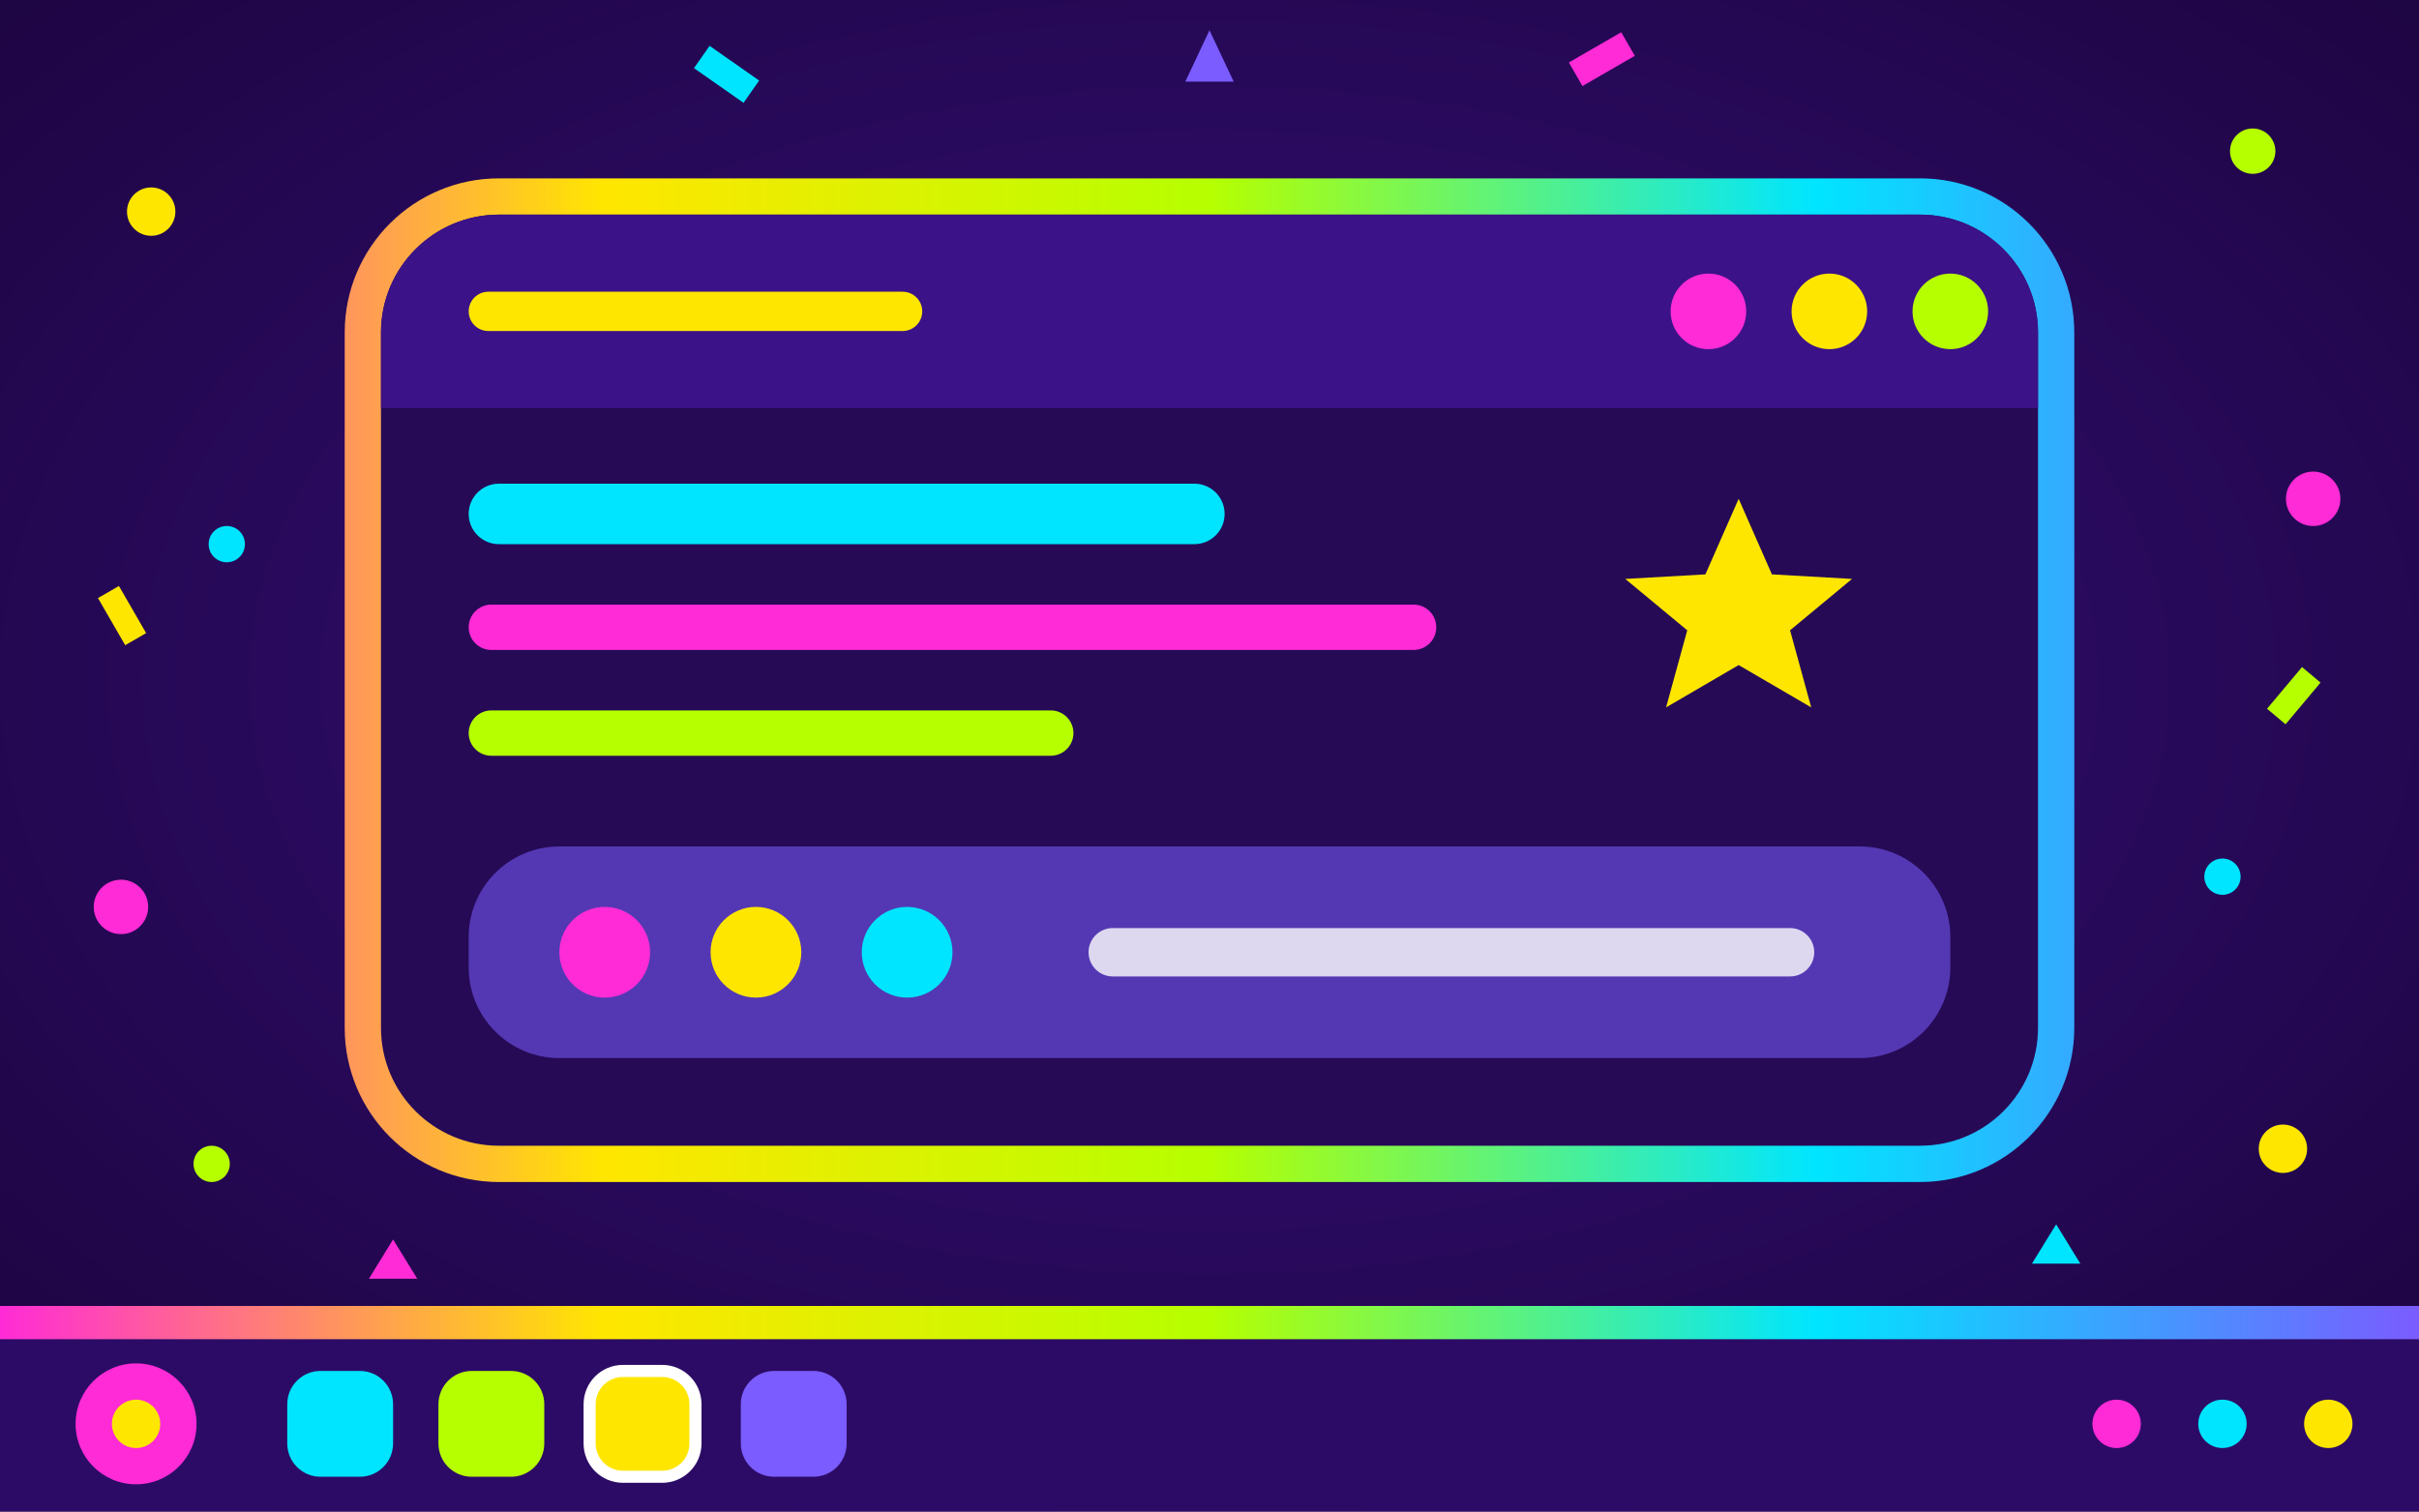
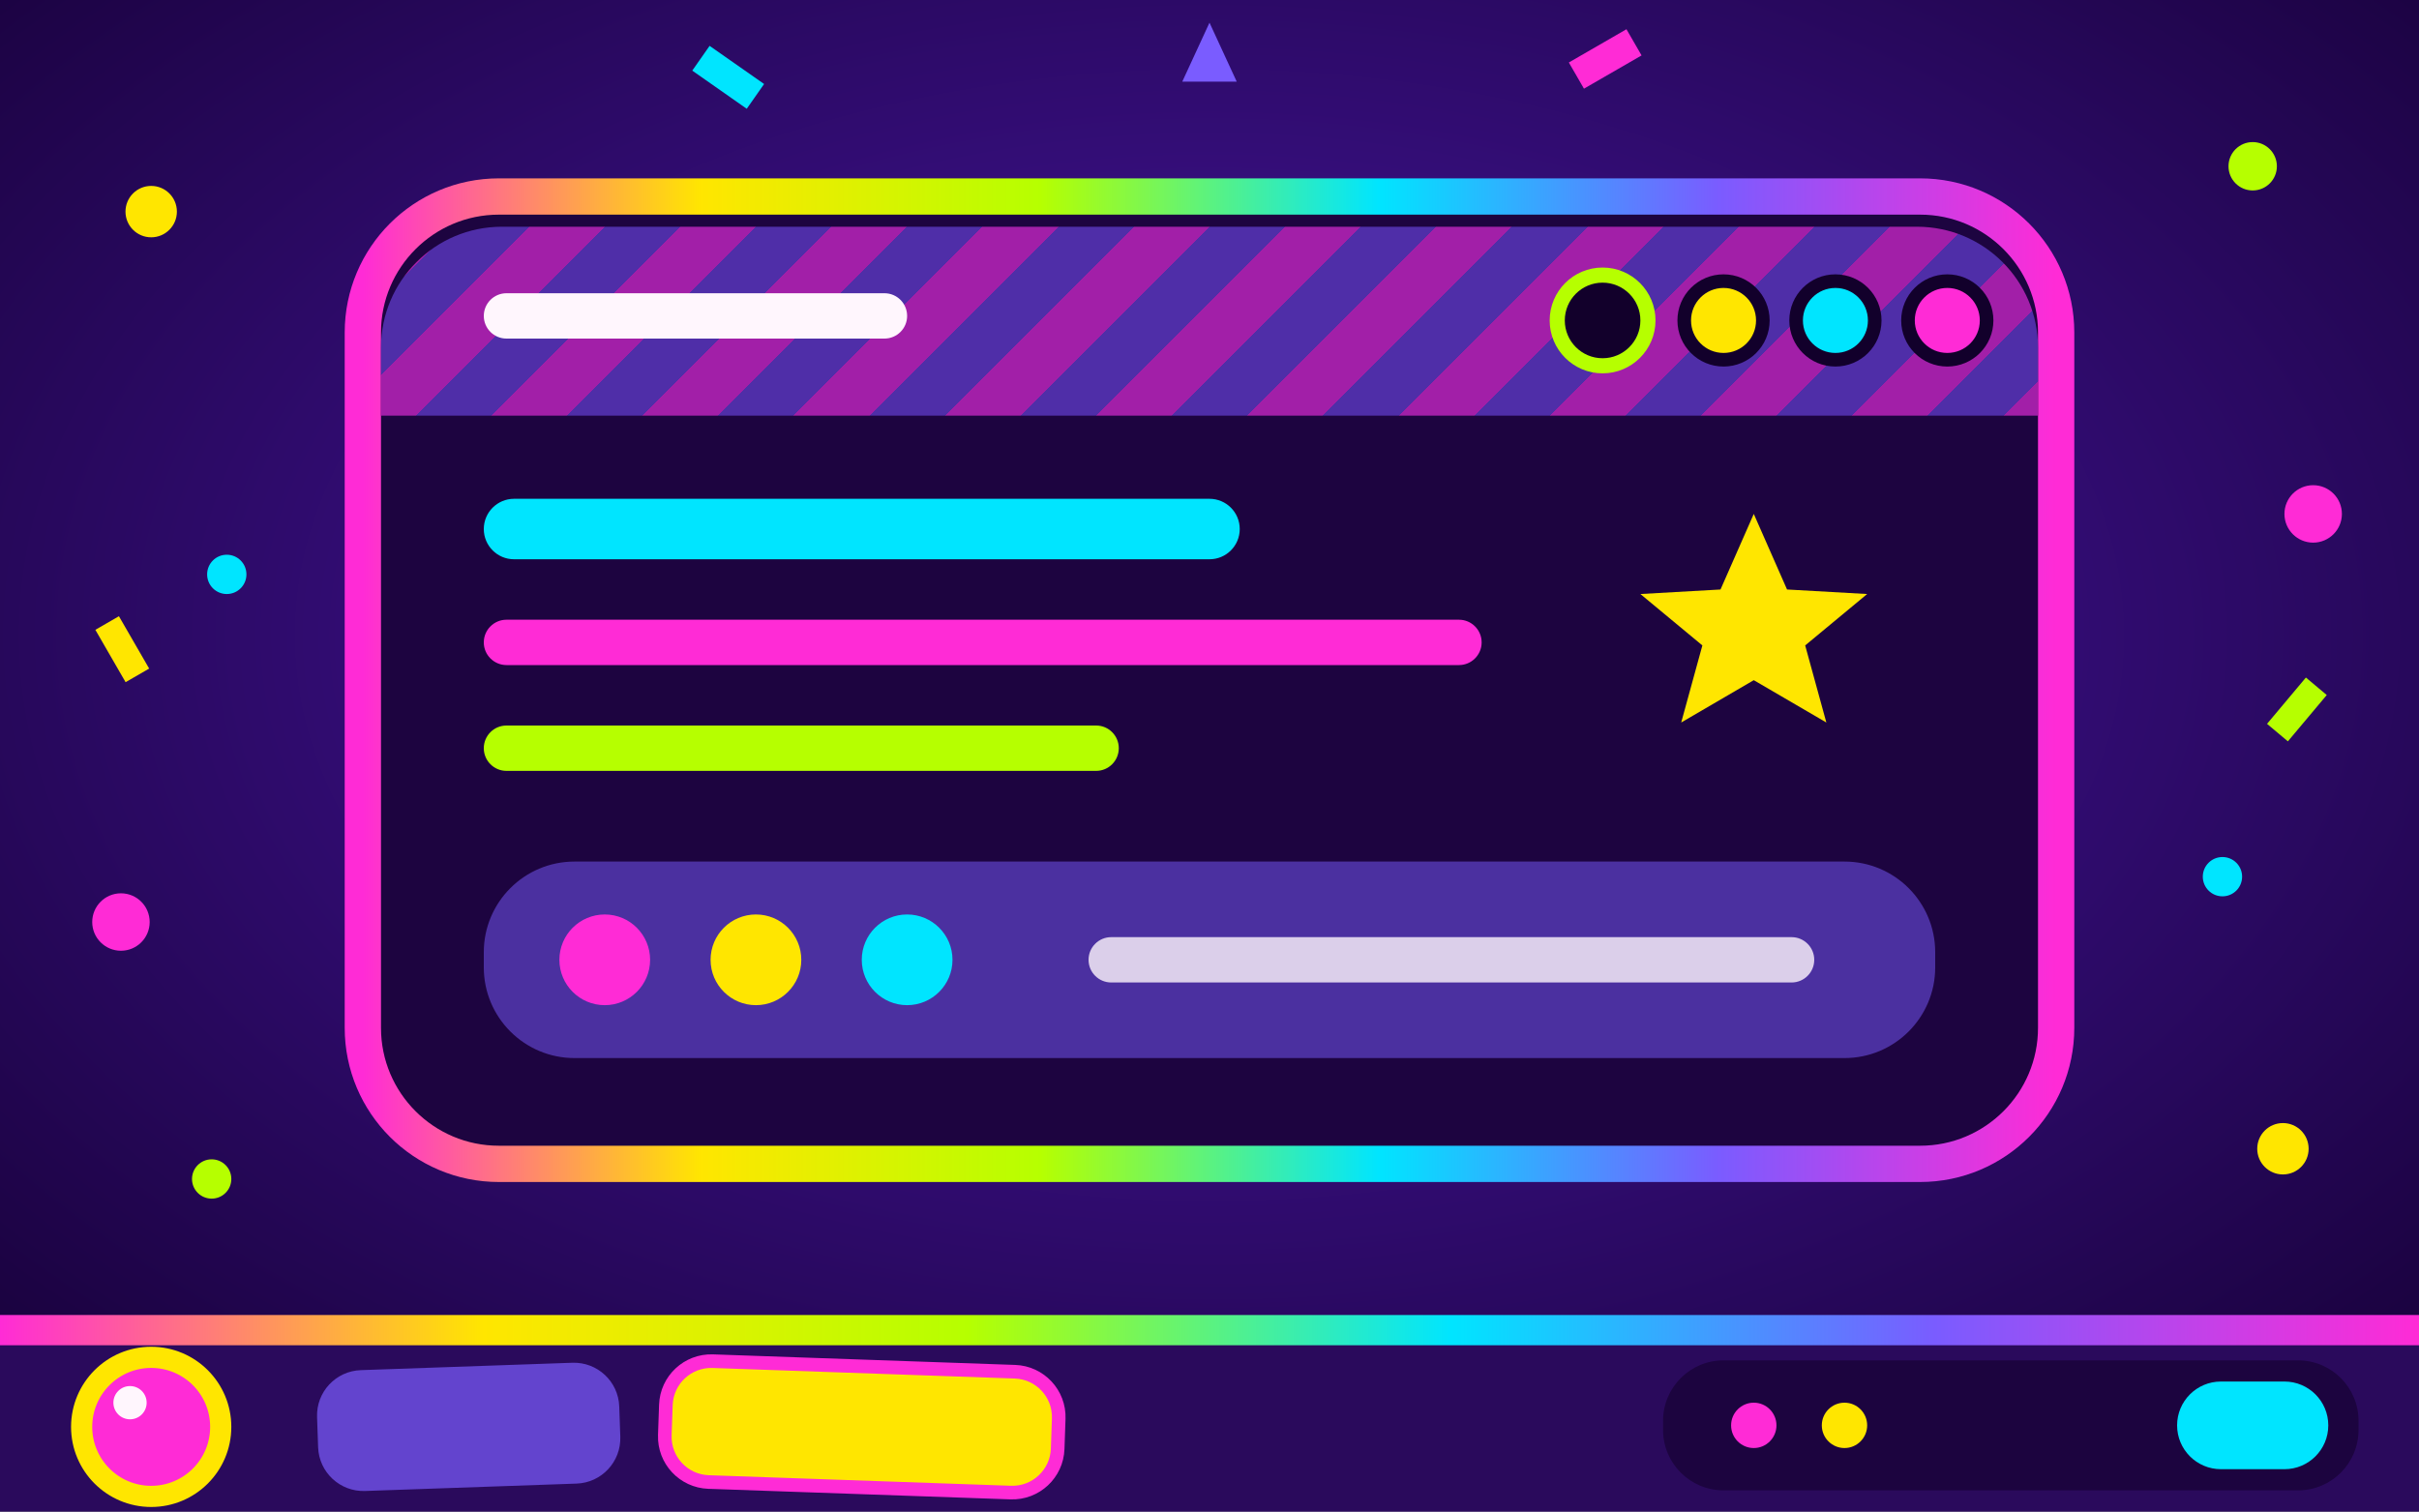
<svg xmlns="http://www.w3.org/2000/svg" viewBox="0 0 160 100">
  <defs>
-     <linearGradient id="rb" gradientUnits="userSpaceOnUse" x1="0" y1="0" x2="160" y2="0">
+     <linearGradient id="rb" gradientUnits="userSpaceOnUse" x1="24" y1="0" x2="136" y2="0">
      <stop offset="0" stop-color="#ff2bd6" />
-       <stop offset=".25" stop-color="#ffe600" />
-       <stop offset=".5" stop-color="#b6ff00" />
-       <stop offset=".75" stop-color="#00e5ff" />
-       <stop offset="1" stop-color="#7a5cff" />
+       <stop offset=".2" stop-color="#ffe600" />
+       <stop offset=".4" stop-color="#b6ff00" />
+       <stop offset=".6" stop-color="#00e5ff" />
+       <stop offset=".8" stop-color="#7a5cff" />
+       <stop offset="1" stop-color="#ff2bd6" />
    </linearGradient>
-     <radialGradient id="bg" cx=".5" cy=".45" r=".7">
-       <stop offset="0" stop-color="#35107c" />
-       <stop offset="1" stop-color="#1d0440" />
+     <linearGradient id="rs" gradientUnits="userSpaceOnUse" x1="0" y1="0" x2="160" y2="0">
+       <stop offset="0" stop-color="#ff2bd6" />
+       <stop offset=".2" stop-color="#ffe600" />
+       <stop offset=".4" stop-color="#b6ff00" />
+       <stop offset=".6" stop-color="#00e5ff" />
+       <stop offset=".8" stop-color="#7a5cff" />
+       <stop offset="1" stop-color="#ff2bd6" />
+     </linearGradient>
+     <linearGradient id="st" gradientUnits="userSpaceOnUse" x1="0" y1="0" x2="5" y2="5" spreadMethod="repeat">
+       <stop offset="0" stop-color="#a21fa8" />
+       <stop offset=".5" stop-color="#a21fa8" />
+       <stop offset=".5" stop-color="#4f2ea8" />
+       <stop offset="1" stop-color="#4f2ea8" />
+     </linearGradient>
+     <radialGradient id="bg" cx=".5" cy=".42" r=".75">
+       <stop offset="0" stop-color="#4a17a8" />
+       <stop offset="1" stop-color="#150034" />
    </radialGradient>
  </defs>
  <rect width="160" height="100" fill="url(#bg)" />
-   <circle cx="10" cy="14" r="1.6" fill="#ffe600" />
-   <circle cx="15" cy="36" r="1.2" fill="#00e5ff" />
-   <circle cx="8" cy="60" r="1.8" fill="#ff2bd6" />
-   <circle cx="14" cy="77" r="1.2" fill="#b6ff00" />
-   <circle cx="149" cy="10" r="1.5" fill="#b6ff00" />
-   <circle cx="153" cy="33" r="1.8" fill="#ff2bd6" />
-   <circle cx="147" cy="58" r="1.2" fill="#00e5ff" />
-   <circle cx="151" cy="76" r="1.6" fill="#ffe600" />
-   <rect x="46" y="4" width="4" height="1.8" fill="#00e5ff" transform="rotate(35 48 5)" />
-   <rect x="104" y="3" width="4" height="1.8" fill="#ff2bd6" transform="rotate(-30 106 4)" />
-   <rect x="6" y="40" width="3.6" height="1.6" fill="#ffe600" transform="rotate(60 8 41)" />
-   <rect x="150" y="45" width="3.6" height="1.6" fill="#b6ff00" transform="rotate(-50 152 46)" />
-   <polygon points="80,2 81.6,5.4 78.4,5.4" fill="#7a5cff" />
-   <polygon points="26,82 27.6,84.6 24.4,84.6" fill="#ff2bd6" />
-   <polygon points="136,81 137.6,83.6 134.4,83.6" fill="#00e5ff" />
-   <rect x="24" y="13" width="112" height="64" rx="9" fill="#260a56" stroke="url(#rb)" stroke-width="2.4" />
-   <path d="M25.2 22a7.8 7.8 0 0 1 7.8-7.8h94a7.8 7.8 0 0 1 7.8 7.8V27H25.2z" fill="#3b1287" />
-   <rect x="31" y="19.3" width="30" height="2.6" rx="1.3" fill="#ffe600" />
-   <circle cx="113" cy="20.6" r="2.5" fill="#ff2bd6" />
-   <circle cx="121" cy="20.6" r="2.5" fill="#ffe600" />
-   <circle cx="129" cy="20.6" r="2.5" fill="#b6ff00" />
-   <rect x="31" y="32" width="50" height="4" rx="2" fill="#00e5ff" />
-   <rect x="31" y="40" width="64" height="3" rx="1.5" fill="#ff2bd6" />
-   <rect x="31" y="47" width="40" height="3" rx="1.5" fill="#b6ff00" />
-   <polygon points="115,33 117.2,38 122.5,38.3 118.4,41.7 119.8,46.8 115,44 110.2,46.8 111.6,41.7 107.5,38.3 112.8,38" fill="#ffe600" />
-   <rect x="31" y="56" width="98" height="14" rx="6" fill="#7a5cff" opacity=".55" />
-   <circle cx="40" cy="63" r="3" fill="#ff2bd6" />
-   <circle cx="50" cy="63" r="3" fill="#ffe600" />
-   <circle cx="60" cy="63" r="3" fill="#00e5ff" />
-   <rect x="72" y="61.4" width="48" height="3.2" rx="1.6" fill="#ffffff" opacity=".8" />
-   <rect y="88" width="160" height="12" fill="#2c0b66" />
-   <rect y="86.4" width="160" height="2.2" fill="url(#rb)" />
-   <circle cx="9" cy="94.2" r="4" fill="#ff2bd6" />
-   <circle cx="9" cy="94.2" r="1.6" fill="#ffe600" />
-   <rect x="19" y="90.7" width="7" height="7" rx="2.2" fill="#00e5ff" />
-   <rect x="29" y="90.7" width="7" height="7" rx="2.2" fill="#b6ff00" />
-   <rect x="39" y="90.7" width="7" height="7" rx="2.2" fill="#ffe600" stroke="#ffffff" stroke-width=".8" />
-   <rect x="49" y="90.7" width="7" height="7" rx="2.2" fill="#7a5cff" />
-   <circle cx="140" cy="94.2" r="1.6" fill="#ff2bd6" />
-   <circle cx="147" cy="94.2" r="1.6" fill="#00e5ff" />
-   <circle cx="154" cy="94.2" r="1.6" fill="#ffe600" />
+   <circle cx="10" cy="14" r="1.7" fill="#ffe600" />
+   <circle cx="15" cy="38" r="1.3" fill="#00e5ff" />
+   <circle cx="8" cy="61" r="1.9" fill="#ff2bd6" />
+   <circle cx="14" cy="78" r="1.3" fill="#b6ff00" />
+   <circle cx="149" cy="11" r="1.6" fill="#b6ff00" />
+   <circle cx="153" cy="34" r="1.9" fill="#ff2bd6" />
+   <circle cx="147" cy="58" r="1.3" fill="#00e5ff" />
+   <circle cx="151" cy="76" r="1.7" fill="#ffe600" />
+   <rect x="46" y="4" width="4.4" height="2" fill="#00e5ff" transform="rotate(35 48 5)" />
+   <rect x="104" y="3" width="4.4" height="2" fill="#ff2bd6" transform="rotate(-30 106 4)" />
+   <rect x="6" y="42" width="4" height="1.8" fill="#ffe600" transform="rotate(60 8 43)" />
+   <rect x="150" y="46" width="4" height="1.8" fill="#b6ff00" transform="rotate(-50 152 47)" />
+   <polygon points="80,1.5 81.8,5.4 78.2,5.4" fill="#7a5cff" />
+   <rect x="24" y="13" width="112" height="64" rx="9" fill="#1d0440" stroke="url(#rb)" stroke-width="2.4" />
+   <path d="M25.2 23a8 8 0 0 1 8-8h93.6a8 8 0 0 1 8 8v4.5H25.2z" fill="url(#st)" />
+   <rect x="32" y="19.4" width="28" height="3" rx="1.5" fill="#fff6fd" />
+   <circle cx="106" cy="21.2" r="3" fill="#12002b" stroke="#b6ff00" stroke-width="1" />
+   <circle cx="114" cy="21.2" r="2.6" fill="#ffe600" stroke="#12002b" stroke-width=".9" />
+   <circle cx="121.4" cy="21.2" r="2.6" fill="#00e5ff" stroke="#12002b" stroke-width=".9" />
+   <circle cx="128.8" cy="21.2" r="2.6" fill="#ff2bd6" stroke="#12002b" stroke-width=".9" />
+   <rect x="32" y="33" width="50" height="4" rx="2" fill="#00e5ff" />
+   <rect x="32" y="41" width="66" height="3" rx="1.5" fill="#ff2bd6" />
+   <rect x="32" y="48" width="42" height="3" rx="1.5" fill="#b6ff00" />
+   <polygon points="116,34 118.2,39 123.5,39.3 119.4,42.7 120.8,47.8 116,45 111.2,47.8 112.6,42.7 108.5,39.3 113.8,39" fill="#ffe600" />
+   <rect x="32" y="57" width="96" height="13" rx="6" fill="#7a5cff" opacity=".5" />
+   <circle cx="40" cy="63.5" r="3" fill="#ff2bd6" />
+   <circle cx="50" cy="63.5" r="3" fill="#ffe600" />
+   <circle cx="60" cy="63.5" r="3" fill="#00e5ff" />
+   <rect x="72" y="62" width="48" height="3" rx="1.5" fill="#fff6fd" opacity=".8" />
+   <rect y="87" width="160" height="13" fill="#2a0a5c" />
+   <rect y="87" width="160" height="2" fill="url(#rs)" />
+   <circle cx="10" cy="94.4" r="4.6" fill="#ff2bd6" stroke="#ffe600" stroke-width="1.4" />
+   <circle cx="8.6" cy="92.8" r="1.1" fill="#fff6fd" />
+   <rect x="21" y="90.4" width="20" height="8" rx="3" fill="#7a5cff" opacity=".7" transform="rotate(-2 31 94.4)" />
+   <rect x="44" y="90.4" width="26" height="8" rx="3" fill="#ffe600" stroke="#ff2bd6" stroke-width=".9" transform="rotate(2 57 94.4)" />
+   <rect x="110" y="90" width="46" height="8.6" rx="4" fill="#12002b" opacity=".6" />
+   <circle cx="116" cy="94.3" r="1.5" fill="#ff2bd6" />
+   <circle cx="122" cy="94.3" r="1.5" fill="#ffe600" />
+   <rect x="144" y="91.4" width="10" height="5.8" rx="2.9" fill="#00e5ff" />
</svg>
